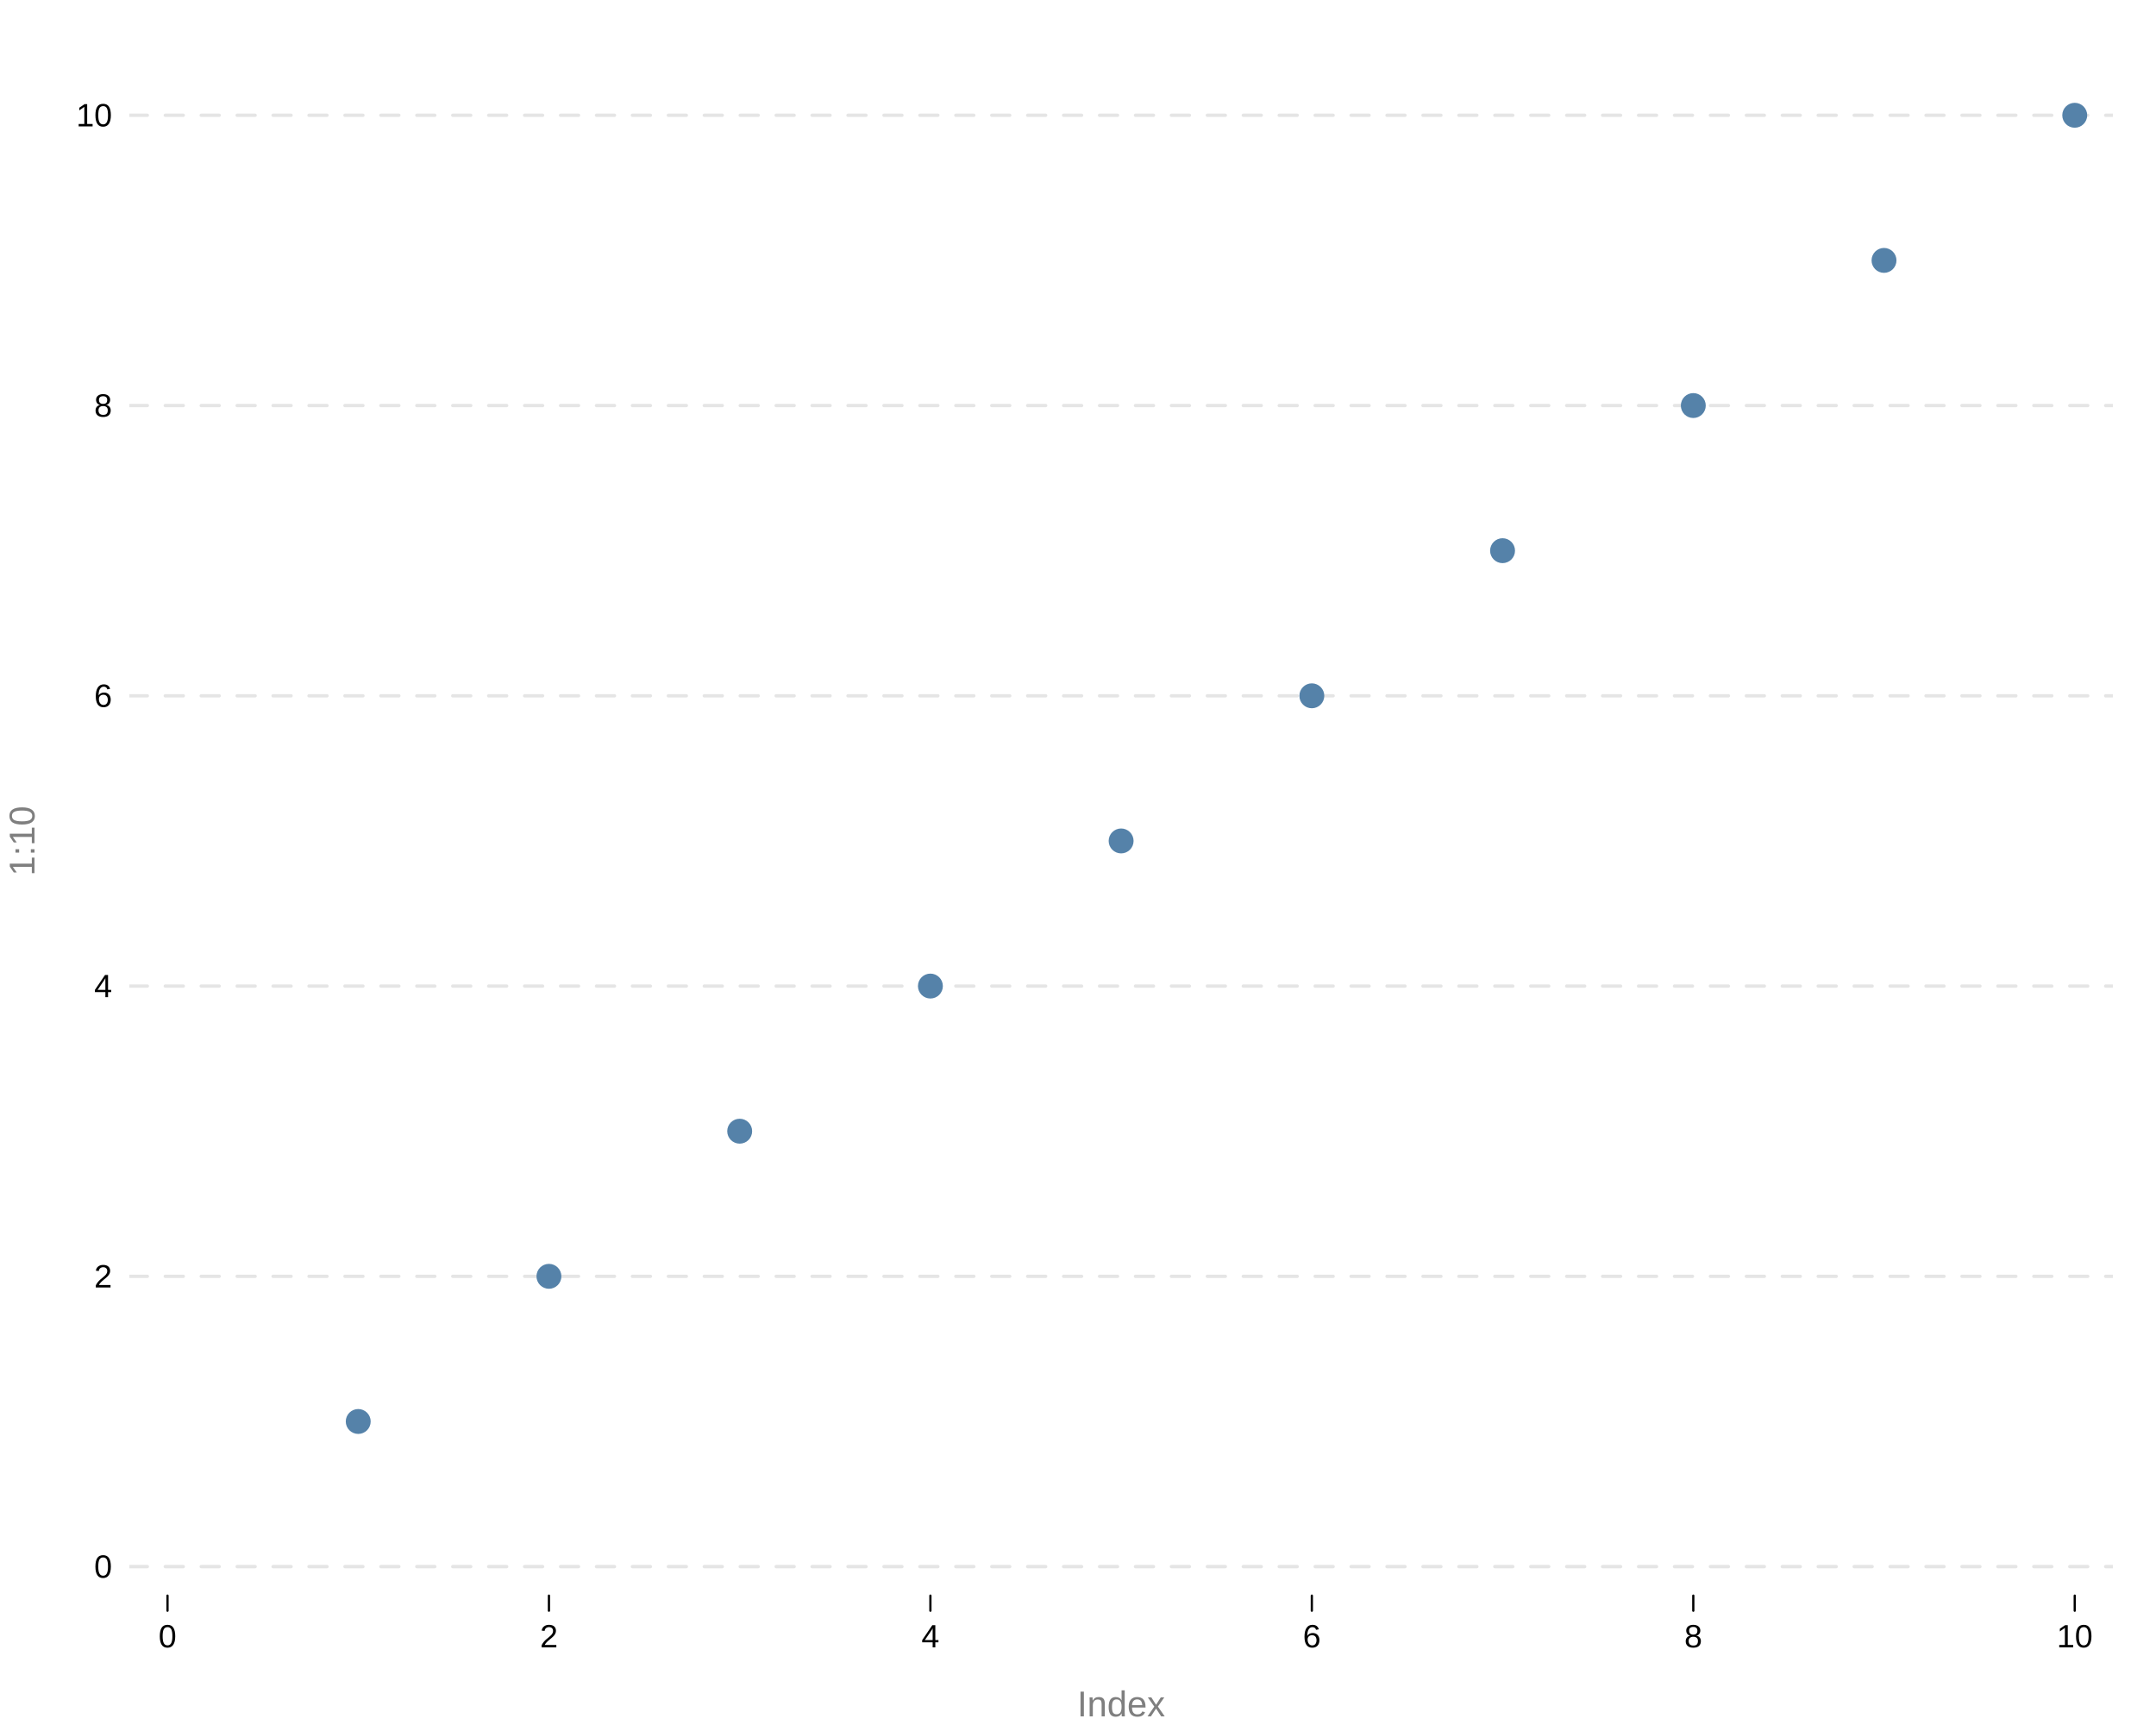
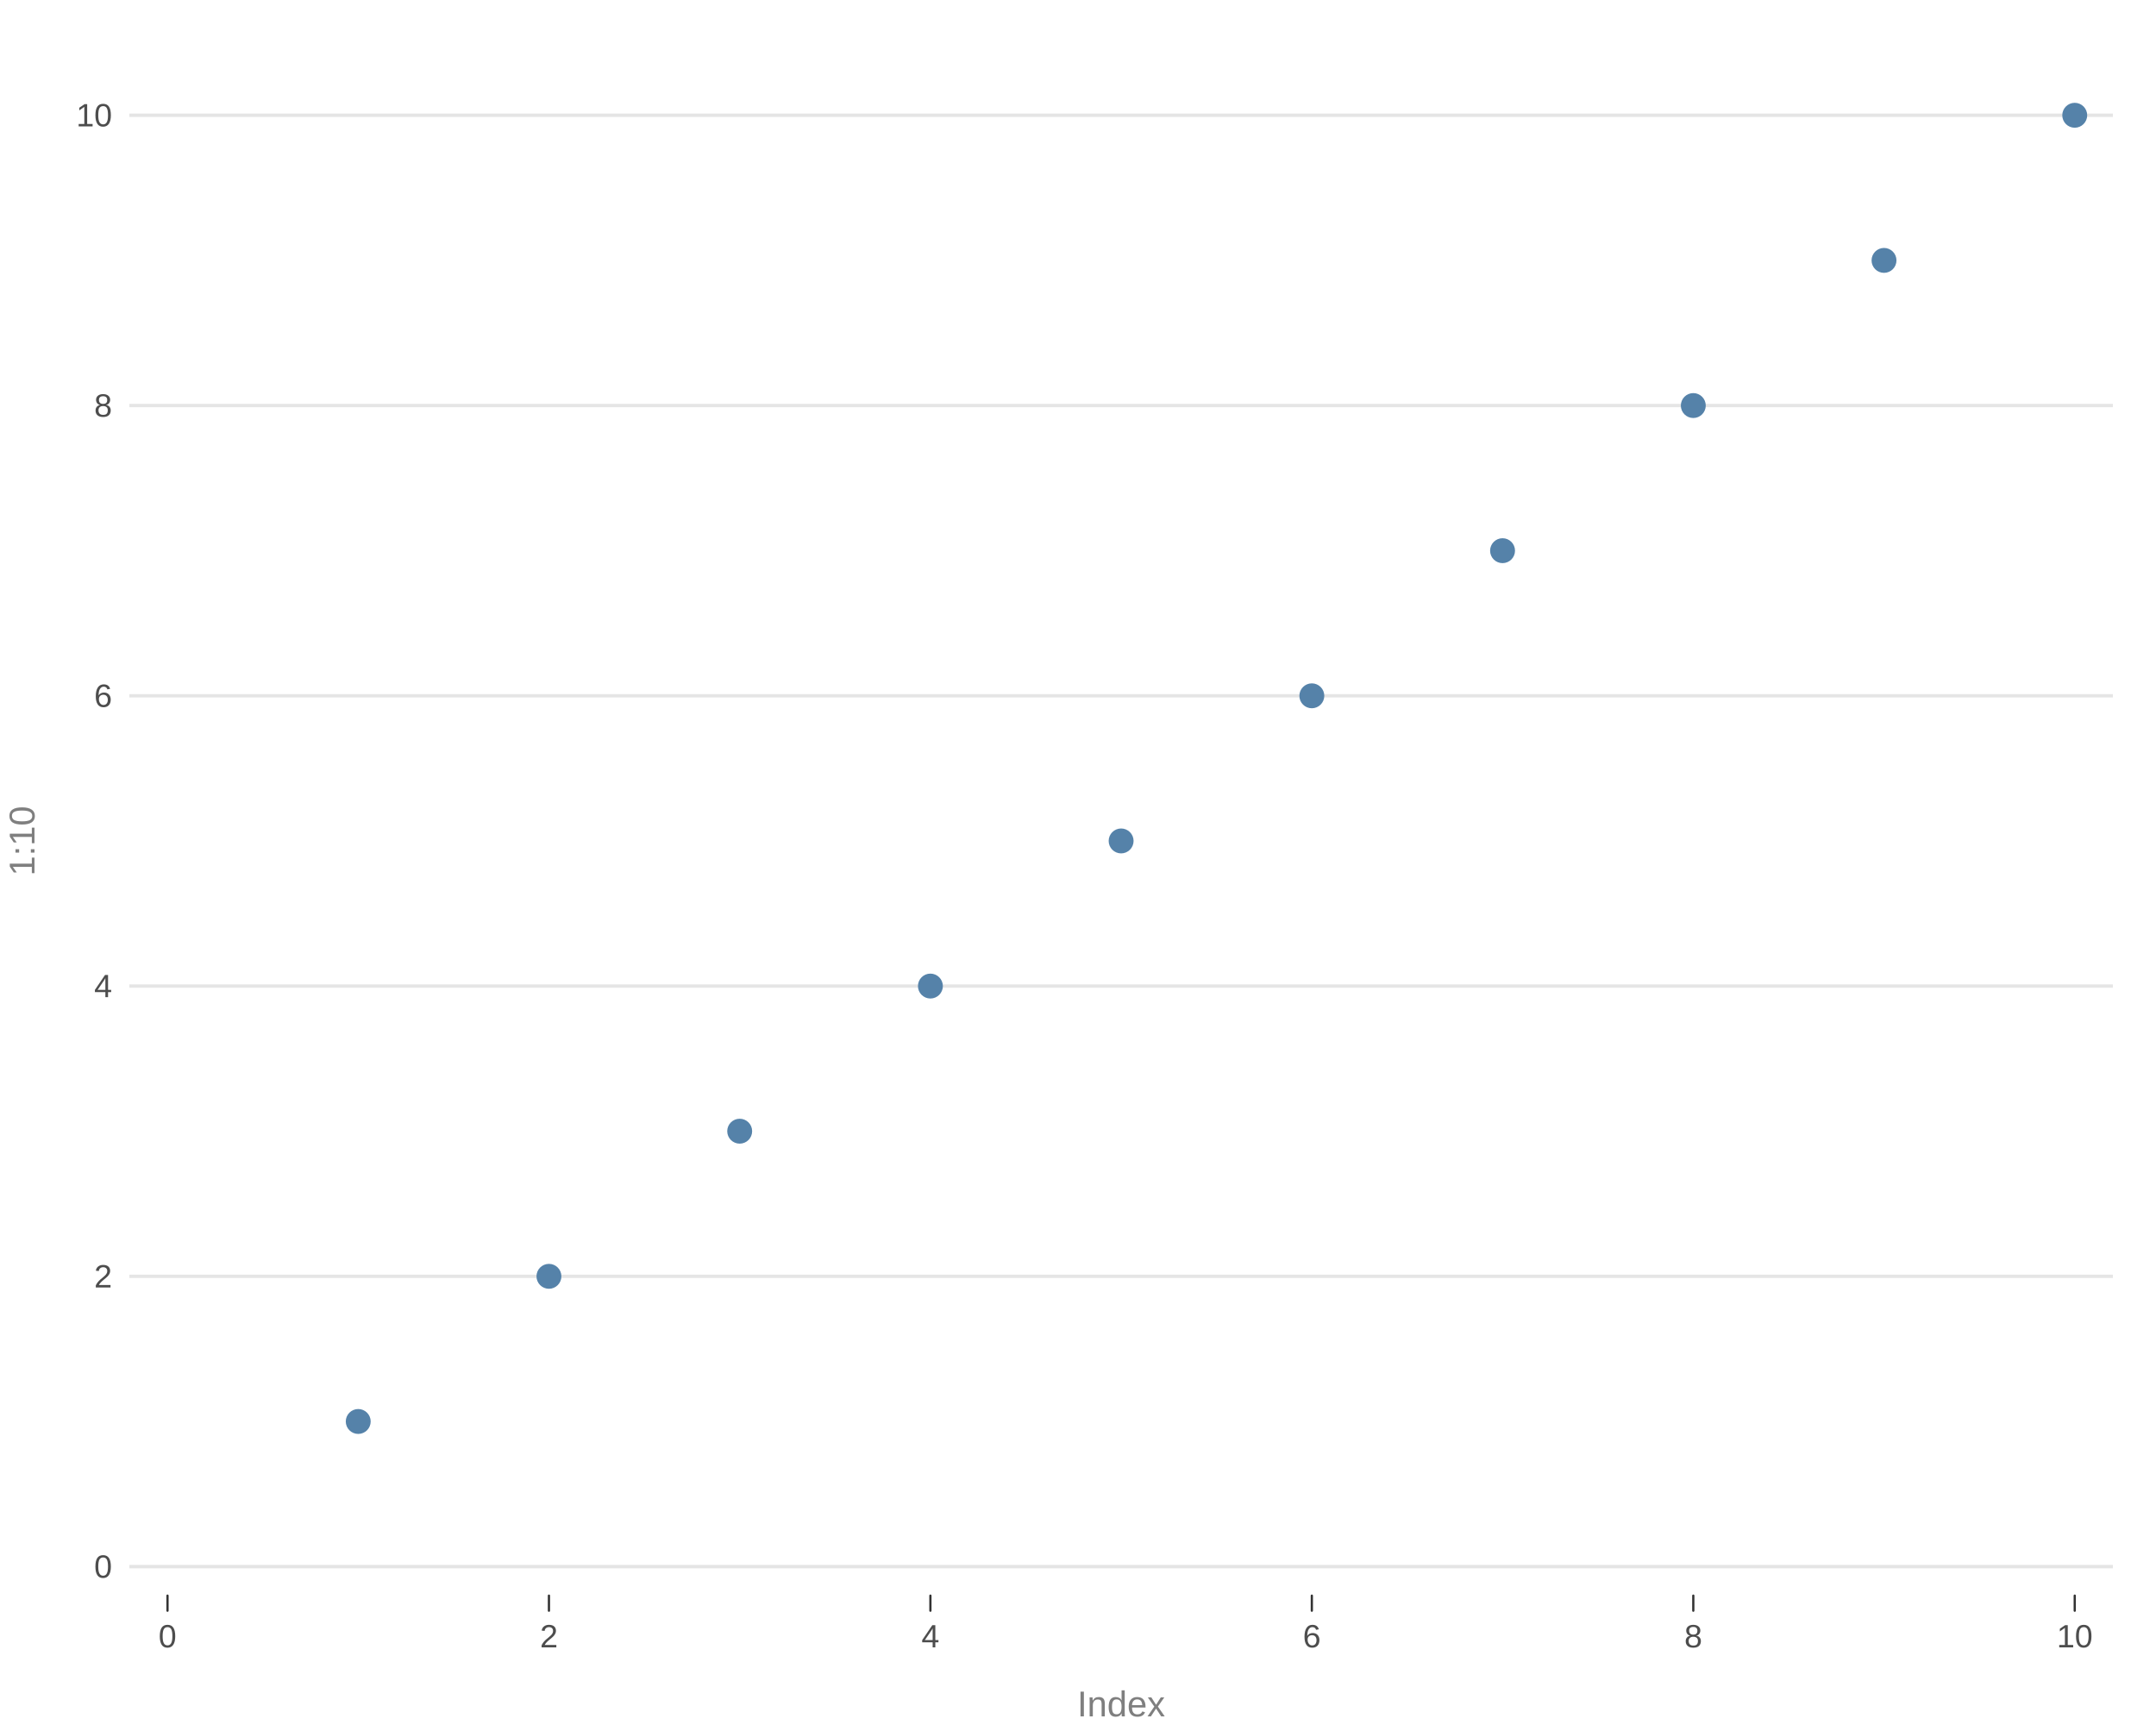
<svg xmlns="http://www.w3.org/2000/svg" viewBox="0 0 720.00 576.00">
  <defs>
    <style type="text/css">
    line, polyline, polygon, path, rect, circle {
      fill: none;
      stroke: #000000;
      stroke-linecap: round;
      stroke-linejoin: round;
      stroke-miterlimit: 10.00;
    }
  </style>
  </defs>
  <rect width="100%" height="100%" style="stroke: none; fill: #FFFFFF;" />
  <defs>
    <clipPath id="cpNDMuMjB8NzA1LjYwfDUzMi44MHwyOC44MA==">
      <rect x="43.20" y="28.80" width="662.40" height="504.00" />
    </clipPath>
  </defs>
-   <line x1="43.20" y1="523.11" x2="705.60" y2="523.11" style="stroke-width: 1.12; stroke: #E5E5E5; stroke-dasharray: 6.00,6.00;" clip-path="url(#cpNDMuMjB8NzA1LjYwfDUzMi44MHwyOC44MA==)" />
-   <line x1="43.20" y1="426.18" x2="705.60" y2="426.18" style="stroke-width: 1.12; stroke: #E5E5E5; stroke-dasharray: 6.00,6.00;" clip-path="url(#cpNDMuMjB8NzA1LjYwfDUzMi44MHwyOC44MA==)" />
-   <line x1="43.20" y1="329.26" x2="705.60" y2="329.26" style="stroke-width: 1.12; stroke: #E5E5E5; stroke-dasharray: 6.00,6.00;" clip-path="url(#cpNDMuMjB8NzA1LjYwfDUzMi44MHwyOC44MA==)" />
-   <line x1="43.20" y1="232.34" x2="705.60" y2="232.34" style="stroke-width: 1.12; stroke: #E5E5E5; stroke-dasharray: 6.00,6.00;" clip-path="url(#cpNDMuMjB8NzA1LjYwfDUzMi44MHwyOC44MA==)" />
-   <line x1="43.20" y1="135.42" x2="705.60" y2="135.42" style="stroke-width: 1.12; stroke: #E5E5E5; stroke-dasharray: 6.00,6.00;" clip-path="url(#cpNDMuMjB8NzA1LjYwfDUzMi44MHwyOC44MA==)" />
-   <line x1="43.20" y1="38.49" x2="705.60" y2="38.49" style="stroke-width: 1.12; stroke: #E5E5E5; stroke-dasharray: 6.00,6.00;" clip-path="url(#cpNDMuMjB8NzA1LjYwfDUzMi44MHwyOC44MA==)" />
+   <line x1="43.20" y1="523.11" x2="705.60" y2="523.11" style="stroke-width: 1.12; stroke: #E5E5E5;" clip-path="url(#cpNDMuMjB8NzA1LjYwfDUzMi44MHwyOC44MA==)" />
+   <line x1="43.20" y1="426.18" x2="705.60" y2="426.18" style="stroke-width: 1.12; stroke: #E5E5E5;" clip-path="url(#cpNDMuMjB8NzA1LjYwfDUzMi44MHwyOC44MA==)" />
+   <line x1="43.20" y1="329.26" x2="705.60" y2="329.26" style="stroke-width: 1.12; stroke: #E5E5E5;" clip-path="url(#cpNDMuMjB8NzA1LjYwfDUzMi44MHwyOC44MA==)" />
+   <line x1="43.20" y1="232.34" x2="705.60" y2="232.34" style="stroke-width: 1.12; stroke: #E5E5E5;" clip-path="url(#cpNDMuMjB8NzA1LjYwfDUzMi44MHwyOC44MA==)" />
+   <line x1="43.20" y1="135.42" x2="705.60" y2="135.42" style="stroke-width: 1.12; stroke: #E5E5E5;" clip-path="url(#cpNDMuMjB8NzA1LjYwfDUzMi44MHwyOC44MA==)" />
+   <line x1="43.20" y1="38.49" x2="705.60" y2="38.49" style="stroke-width: 1.12; stroke: #E5E5E5;" clip-path="url(#cpNDMuMjB8NzA1LjYwfDUzMi44MHwyOC44MA==)" />
  <circle cx="119.63" cy="474.65" r="2.70pt" style="stroke-width: 1.12; stroke: #5582A9; fill: #5582A9;" clip-path="url(#cpNDMuMjB8NzA1LjYwfDUzMi44MHwyOC44MA==)" />
  <circle cx="183.32" cy="426.18" r="2.70pt" style="stroke-width: 1.12; stroke: #5582A9; fill: #5582A9;" clip-path="url(#cpNDMuMjB8NzA1LjYwfDUzMi44MHwyOC44MA==)" />
  <circle cx="247.02" cy="377.72" r="2.70pt" style="stroke-width: 1.12; stroke: #5582A9; fill: #5582A9;" clip-path="url(#cpNDMuMjB8NzA1LjYwfDUzMi44MHwyOC44MA==)" />
  <circle cx="310.71" cy="329.26" r="2.70pt" style="stroke-width: 1.12; stroke: #5582A9; fill: #5582A9;" clip-path="url(#cpNDMuMjB8NzA1LjYwfDUzMi44MHwyOC44MA==)" />
  <circle cx="374.40" cy="280.80" r="2.70pt" style="stroke-width: 1.12; stroke: #5582A9; fill: #5582A9;" clip-path="url(#cpNDMuMjB8NzA1LjYwfDUzMi44MHwyOC44MA==)" />
  <circle cx="438.09" cy="232.34" r="2.70pt" style="stroke-width: 1.12; stroke: #5582A9; fill: #5582A9;" clip-path="url(#cpNDMuMjB8NzA1LjYwfDUzMi44MHwyOC44MA==)" />
  <circle cx="501.78" cy="183.88" r="2.70pt" style="stroke-width: 1.12; stroke: #5582A9; fill: #5582A9;" clip-path="url(#cpNDMuMjB8NzA1LjYwfDUzMi44MHwyOC44MA==)" />
  <circle cx="565.48" cy="135.42" r="2.70pt" style="stroke-width: 1.12; stroke: #5582A9; fill: #5582A9;" clip-path="url(#cpNDMuMjB8NzA1LjYwfDUzMi44MHwyOC44MA==)" />
  <circle cx="629.17" cy="86.95" r="2.70pt" style="stroke-width: 1.12; stroke: #5582A9; fill: #5582A9;" clip-path="url(#cpNDMuMjB8NzA1LjYwfDUzMi44MHwyOC44MA==)" />
  <circle cx="692.86" cy="38.49" r="2.70pt" style="stroke-width: 1.12; stroke: #5582A9; fill: #5582A9;" clip-path="url(#cpNDMuMjB8NzA1LjYwfDUzMi44MHwyOC44MA==)" />
  <defs>
    <clipPath id="cpMC4wMHw3MjAuMDB8NTc2LjAwfDAuMDA=">
      <rect x="0.00" y="0.00" width="720.00" height="576.00" />
    </clipPath>
  </defs>
  <g clip-path="url(#cpMC4wMHw3MjAuMDB8NTc2LjAwfDAuMDA=)">
    <text x="359.73" y="573.12" style="font-size: 12.00px; fill: #7F7F7F; font-family: Liberation Sans;" textLength="29.34px" lengthAdjust="spacingAndGlyphs">Index</text>
  </g>
  <g clip-path="url(#cpMC4wMHw3MjAuMDB8NTc2LjAwfDAuMDA=)">
    <text transform="translate(11.52,292.47) rotate(-90)" style="font-size: 12.00px; fill: #7F7F7F; font-family: Liberation Sans;" textLength="23.34px" lengthAdjust="spacingAndGlyphs">1:10</text>
  </g>
+   <line x1="55.94" y1="532.80" x2="55.94" y2="537.84" style="stroke-width: 0.75; stroke: #333333;" clip-path="url(#cpMC4wMHw3MjAuMDB8NTc2LjAwfDAuMDA=)" />
+   <line x1="183.32" y1="532.80" x2="183.32" y2="537.84" style="stroke-width: 0.75; stroke: #333333;" clip-path="url(#cpMC4wMHw3MjAuMDB8NTc2LjAwfDAuMDA=)" />
+   <line x1="310.71" y1="532.80" x2="310.71" y2="537.84" style="stroke-width: 0.75; stroke: #333333;" clip-path="url(#cpMC4wMHw3MjAuMDB8NTc2LjAwfDAuMDA=)" />
+   <line x1="438.09" y1="532.80" x2="438.09" y2="537.84" style="stroke-width: 0.75; stroke: #333333;" clip-path="url(#cpMC4wMHw3MjAuMDB8NTc2LjAwfDAuMDA=)" />
+   <line x1="565.48" y1="532.80" x2="565.48" y2="537.84" style="stroke-width: 0.75; stroke: #333333;" clip-path="url(#cpMC4wMHw3MjAuMDB8NTc2LjAwfDAuMDA=)" />
+   <line x1="692.86" y1="532.80" x2="692.86" y2="537.84" style="stroke-width: 0.75; stroke: #333333;" clip-path="url(#cpMC4wMHw3MjAuMDB8NTc2LjAwfDAuMDA=)" />
  <g clip-path="url(#cpMC4wMHw3MjAuMDB8NTc2LjAwfDAuMDA=)">
-     <text x="31.44" y="526.82" style="font-size: 10.80px; font-family: Liberation Sans;" textLength="6.00px" lengthAdjust="spacingAndGlyphs">0</text>
+     <text x="52.94" y="550.08" style="font-size: 10.80px; fill: #4D4D4D; font-family: Liberation Sans;" textLength="6.00px" lengthAdjust="spacingAndGlyphs">0</text>
  </g>
  <g clip-path="url(#cpMC4wMHw3MjAuMDB8NTc2LjAwfDAuMDA=)">
-     <text x="31.44" y="429.90" style="font-size: 10.80px; font-family: Liberation Sans;" textLength="6.00px" lengthAdjust="spacingAndGlyphs">2</text>
+     <text x="180.32" y="550.08" style="font-size: 10.80px; fill: #4D4D4D; font-family: Liberation Sans;" textLength="6.00px" lengthAdjust="spacingAndGlyphs">2</text>
  </g>
  <g clip-path="url(#cpMC4wMHw3MjAuMDB8NTc2LjAwfDAuMDA=)">
-     <text x="31.44" y="332.97" style="font-size: 10.80px; font-family: Liberation Sans;" textLength="6.00px" lengthAdjust="spacingAndGlyphs">4</text>
+     <text x="307.71" y="550.08" style="font-size: 10.80px; fill: #4D4D4D; font-family: Liberation Sans;" textLength="6.00px" lengthAdjust="spacingAndGlyphs">4</text>
  </g>
  <g clip-path="url(#cpMC4wMHw3MjAuMDB8NTc2LjAwfDAuMDA=)">
-     <text x="31.44" y="236.05" style="font-size: 10.80px; font-family: Liberation Sans;" textLength="6.00px" lengthAdjust="spacingAndGlyphs">6</text>
+     <text x="435.09" y="550.08" style="font-size: 10.80px; fill: #4D4D4D; font-family: Liberation Sans;" textLength="6.00px" lengthAdjust="spacingAndGlyphs">6</text>
  </g>
  <g clip-path="url(#cpMC4wMHw3MjAuMDB8NTc2LjAwfDAuMDA=)">
-     <text x="31.44" y="139.13" style="font-size: 10.80px; font-family: Liberation Sans;" textLength="6.00px" lengthAdjust="spacingAndGlyphs">8</text>
+     <text x="562.48" y="550.08" style="font-size: 10.80px; fill: #4D4D4D; font-family: Liberation Sans;" textLength="6.00px" lengthAdjust="spacingAndGlyphs">8</text>
  </g>
  <g clip-path="url(#cpMC4wMHw3MjAuMDB8NTc2LjAwfDAuMDA=)">
-     <text x="25.44" y="42.20" style="font-size: 10.80px; font-family: Liberation Sans;" textLength="12.00px" lengthAdjust="spacingAndGlyphs">10</text>
-   </g>
-   <line x1="55.94" y1="532.80" x2="55.94" y2="537.84" style="stroke-width: 0.75;" clip-path="url(#cpMC4wMHw3MjAuMDB8NTc2LjAwfDAuMDA=)" />
-   <line x1="183.32" y1="532.80" x2="183.32" y2="537.84" style="stroke-width: 0.75;" clip-path="url(#cpMC4wMHw3MjAuMDB8NTc2LjAwfDAuMDA=)" />
-   <line x1="310.71" y1="532.80" x2="310.71" y2="537.84" style="stroke-width: 0.75;" clip-path="url(#cpMC4wMHw3MjAuMDB8NTc2LjAwfDAuMDA=)" />
-   <line x1="438.09" y1="532.80" x2="438.09" y2="537.84" style="stroke-width: 0.75;" clip-path="url(#cpMC4wMHw3MjAuMDB8NTc2LjAwfDAuMDA=)" />
-   <line x1="565.48" y1="532.80" x2="565.48" y2="537.84" style="stroke-width: 0.75;" clip-path="url(#cpMC4wMHw3MjAuMDB8NTc2LjAwfDAuMDA=)" />
-   <line x1="692.86" y1="532.80" x2="692.86" y2="537.84" style="stroke-width: 0.75;" clip-path="url(#cpMC4wMHw3MjAuMDB8NTc2LjAwfDAuMDA=)" />
-   <g clip-path="url(#cpMC4wMHw3MjAuMDB8NTc2LjAwfDAuMDA=)">
-     <text x="52.94" y="550.08" style="font-size: 10.80px; font-family: Liberation Sans;" textLength="6.00px" lengthAdjust="spacingAndGlyphs">0</text>
+     <text x="686.86" y="550.08" style="font-size: 10.80px; fill: #4D4D4D; font-family: Liberation Sans;" textLength="12.00px" lengthAdjust="spacingAndGlyphs">10</text>
  </g>
  <g clip-path="url(#cpMC4wMHw3MjAuMDB8NTc2LjAwfDAuMDA=)">
-     <text x="180.32" y="550.08" style="font-size: 10.80px; font-family: Liberation Sans;" textLength="6.00px" lengthAdjust="spacingAndGlyphs">2</text>
+     <text x="31.44" y="526.82" style="font-size: 10.80px; fill: #4D4D4D; font-family: Liberation Sans;" textLength="6.00px" lengthAdjust="spacingAndGlyphs">0</text>
  </g>
  <g clip-path="url(#cpMC4wMHw3MjAuMDB8NTc2LjAwfDAuMDA=)">
-     <text x="307.71" y="550.08" style="font-size: 10.80px; font-family: Liberation Sans;" textLength="6.00px" lengthAdjust="spacingAndGlyphs">4</text>
+     <text x="31.44" y="429.90" style="font-size: 10.80px; fill: #4D4D4D; font-family: Liberation Sans;" textLength="6.00px" lengthAdjust="spacingAndGlyphs">2</text>
  </g>
  <g clip-path="url(#cpMC4wMHw3MjAuMDB8NTc2LjAwfDAuMDA=)">
-     <text x="435.09" y="550.08" style="font-size: 10.80px; font-family: Liberation Sans;" textLength="6.00px" lengthAdjust="spacingAndGlyphs">6</text>
+     <text x="31.44" y="332.97" style="font-size: 10.80px; fill: #4D4D4D; font-family: Liberation Sans;" textLength="6.00px" lengthAdjust="spacingAndGlyphs">4</text>
  </g>
  <g clip-path="url(#cpMC4wMHw3MjAuMDB8NTc2LjAwfDAuMDA=)">
-     <text x="562.48" y="550.08" style="font-size: 10.80px; font-family: Liberation Sans;" textLength="6.00px" lengthAdjust="spacingAndGlyphs">8</text>
+     <text x="31.44" y="236.05" style="font-size: 10.80px; fill: #4D4D4D; font-family: Liberation Sans;" textLength="6.00px" lengthAdjust="spacingAndGlyphs">6</text>
  </g>
  <g clip-path="url(#cpMC4wMHw3MjAuMDB8NTc2LjAwfDAuMDA=)">
-     <text x="686.86" y="550.08" style="font-size: 10.80px; font-family: Liberation Sans;" textLength="12.00px" lengthAdjust="spacingAndGlyphs">10</text>
+     <text x="31.44" y="139.13" style="font-size: 10.80px; fill: #4D4D4D; font-family: Liberation Sans;" textLength="6.00px" lengthAdjust="spacingAndGlyphs">8</text>
+   </g>
+   <g clip-path="url(#cpMC4wMHw3MjAuMDB8NTc2LjAwfDAuMDA=)">
+     <text x="25.44" y="42.20" style="font-size: 10.80px; fill: #4D4D4D; font-family: Liberation Sans;" textLength="12.00px" lengthAdjust="spacingAndGlyphs">10</text>
  </g>
</svg>
